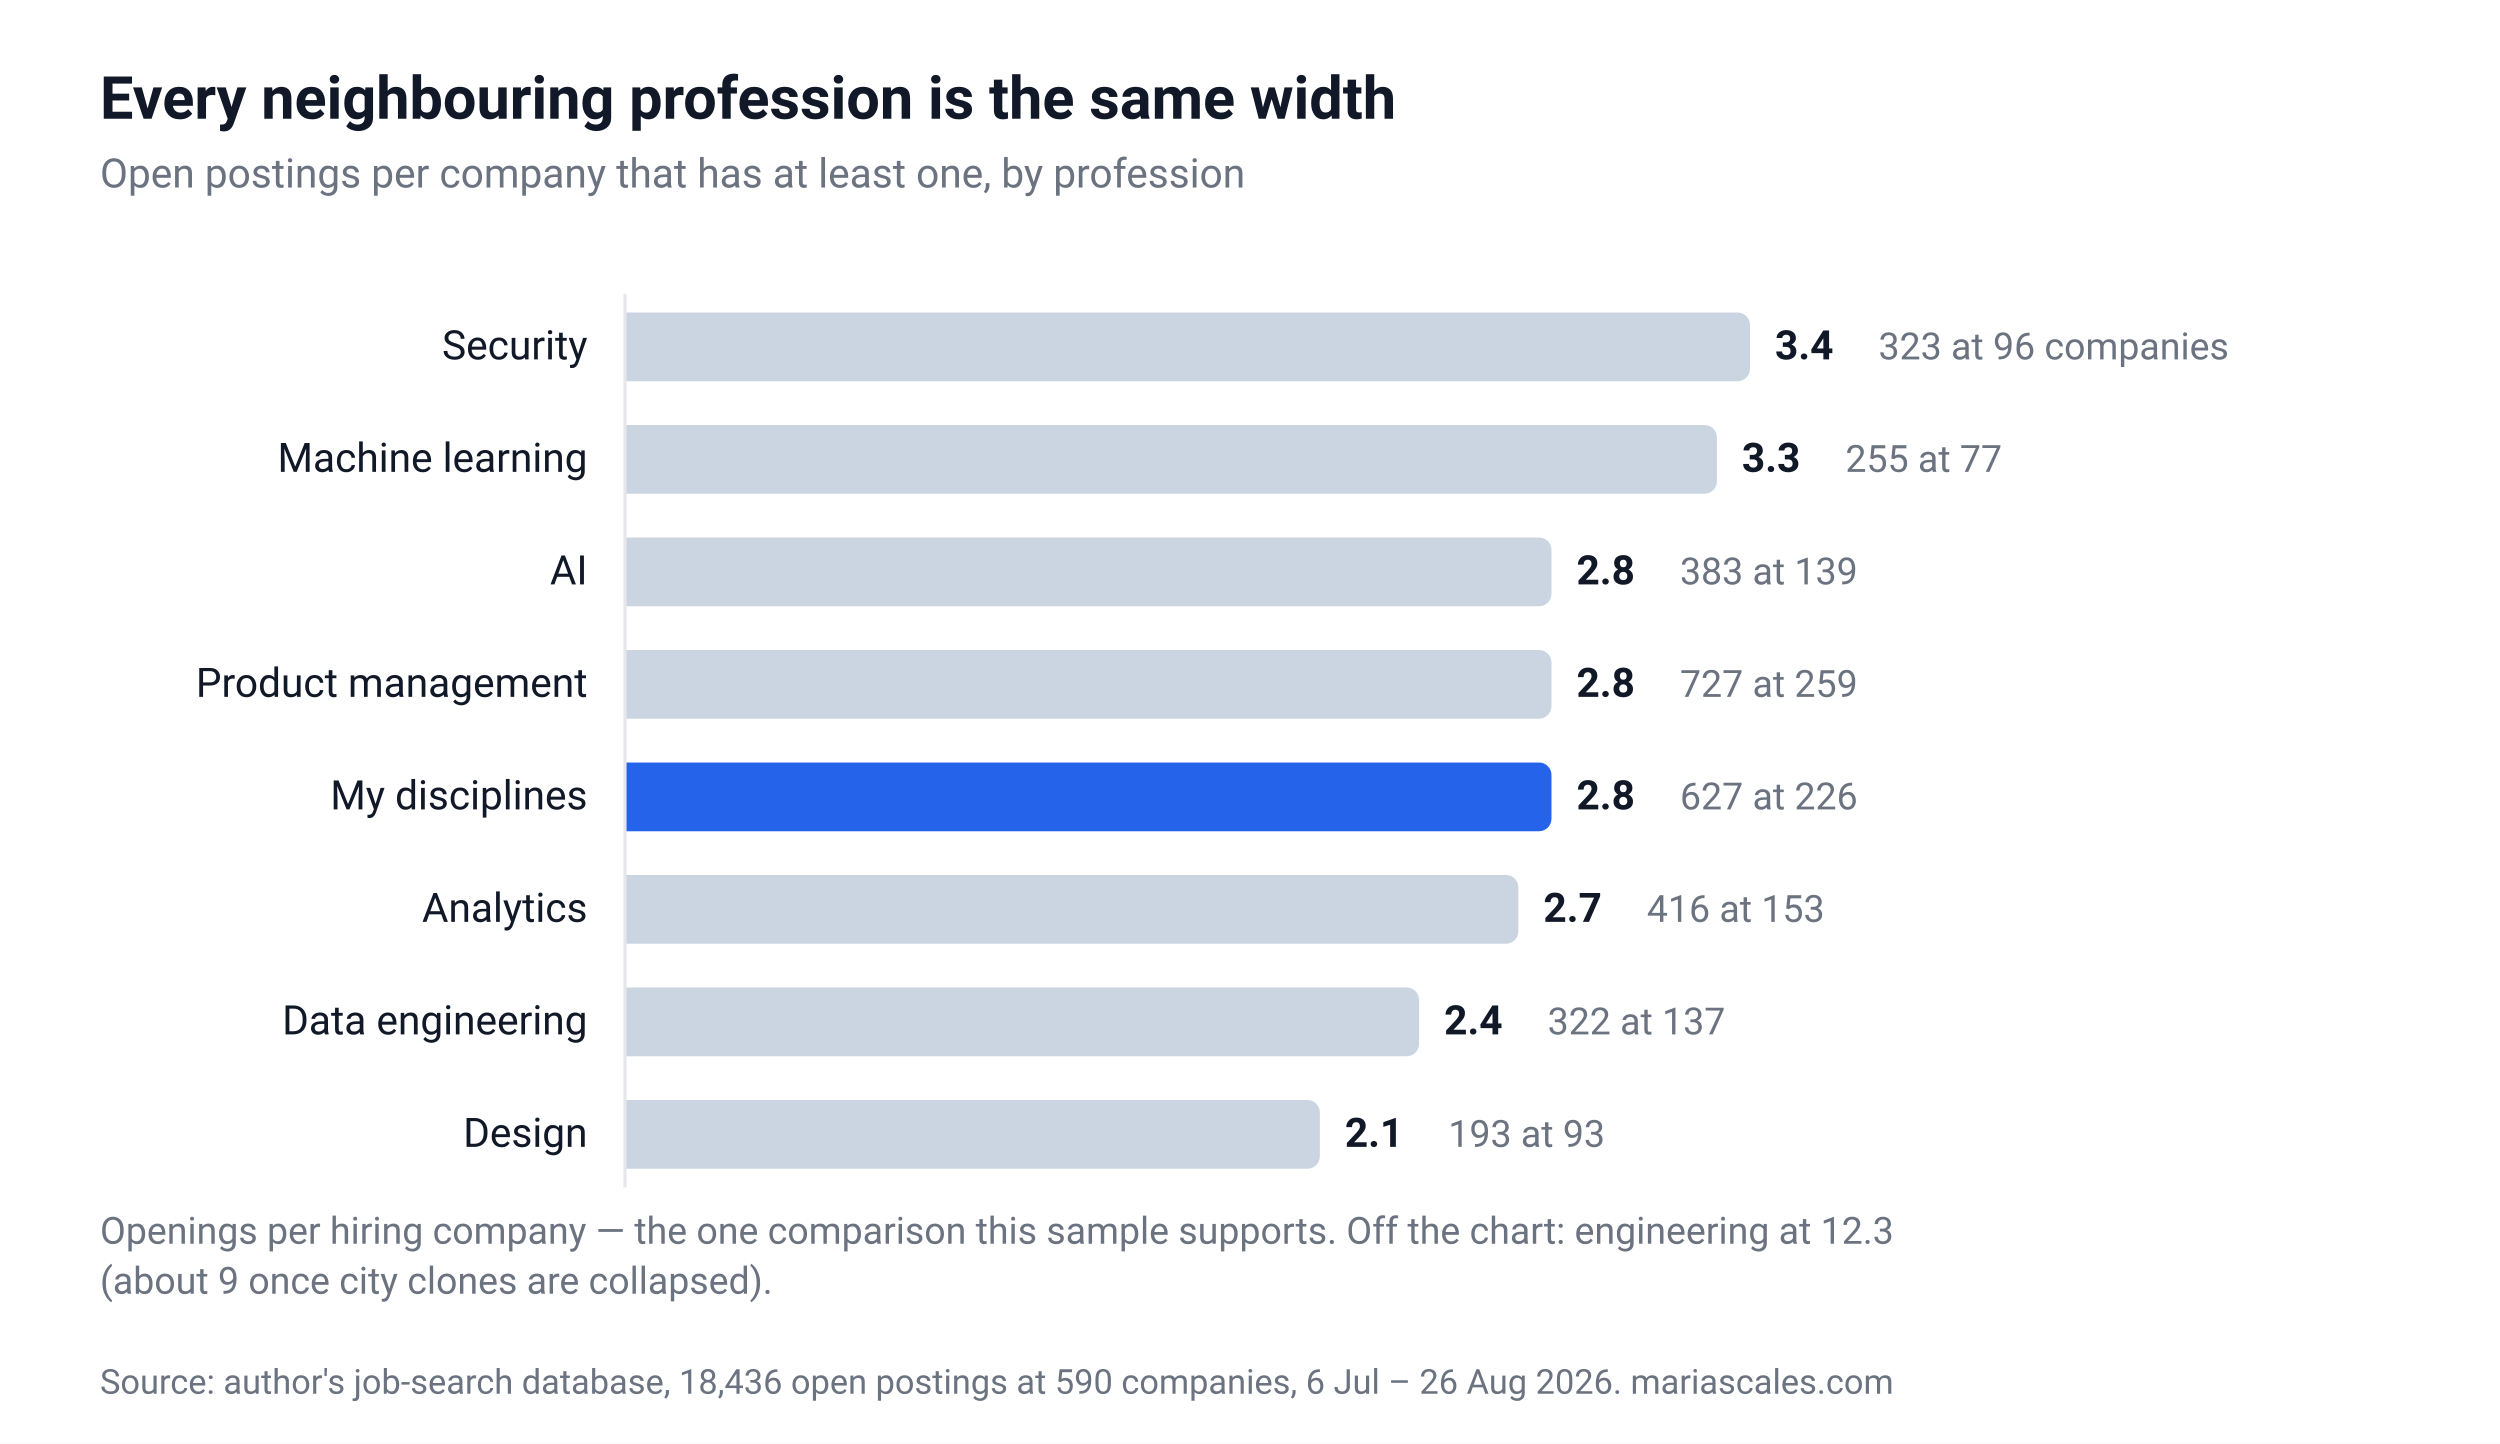
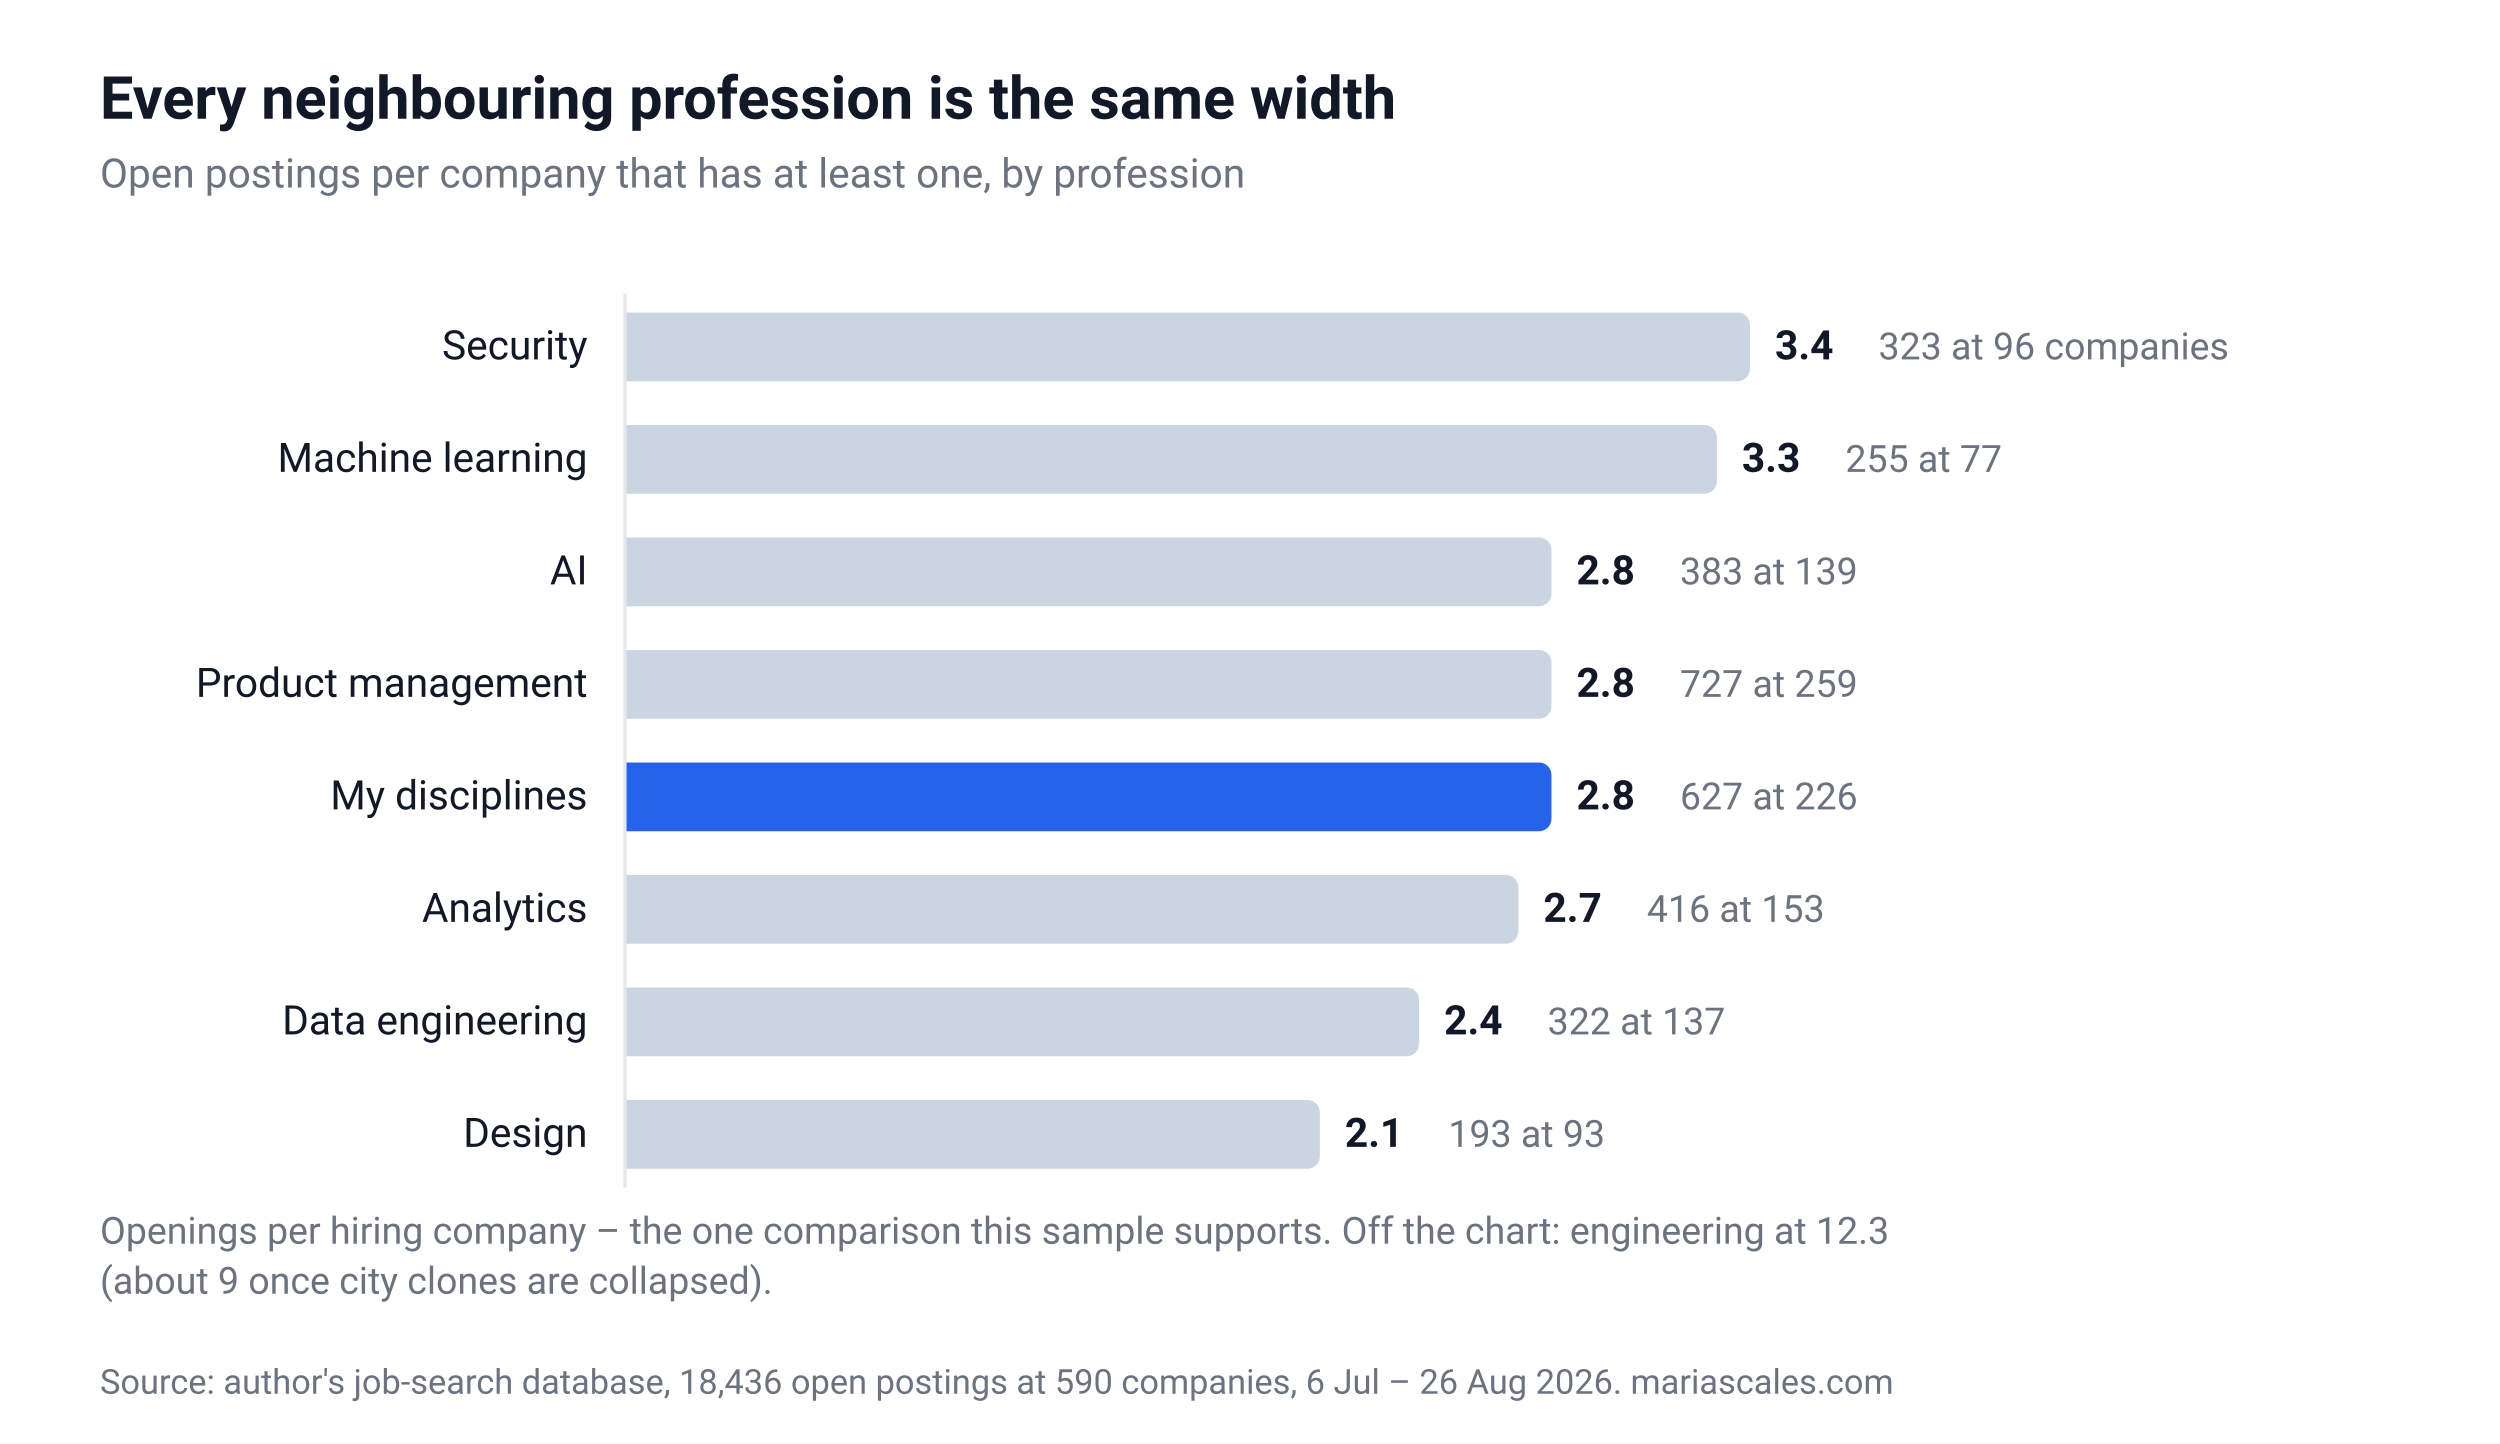
<svg xmlns="http://www.w3.org/2000/svg" viewBox="0 0 800 462" width="800" height="462" font-family="-apple-system, BlinkMacSystemFont, 'Segoe UI', Roboto, 'Helvetica Neue', 'Liberation Sans', 'DejaVu Sans', sans-serif" role="img" aria-label="Every neighbouring profession is the same width">
  <rect width="800" height="462" fill="#ffffff" />
  <text x="32" y="38" font-size="19" font-weight="600" fill="#111827">Every neighbouring profession is the same width</text>
  <text x="32" y="60" font-size="13" fill="#6b7280">Open postings per company that has at least one, by profession</text>
  <text x="188" y="115.0" font-size="13" text-anchor="end" fill="#111827">Security</text>
  <g fill="#cbd5e1">
    <path d="M200,100 h356.0 a4,4 0 0 1 4,4 v14 a4,4 0 0 1 -4,4 h-356.0 z" />
  </g>
  <text x="568.0" y="115.0" font-size="13" font-weight="600" fill="#111827">3.4</text>
  <text x="601.116" y="115.0" font-size="12" fill="#6b7280">323 at 96 companies</text>
  <text x="188" y="151.0" font-size="13" text-anchor="end" fill="#111827">Machine learning</text>
  <g fill="#cbd5e1">
    <path d="M200,136 h345.412 a4,4 0 0 1 4,4 v14 a4,4 0 0 1 -4,4 h-345.412 z" />
  </g>
  <text x="557.412" y="151.0" font-size="13" font-weight="600" fill="#111827">3.3</text>
  <text x="590.528" y="151.0" font-size="12" fill="#6b7280">255 at 77</text>
  <text x="188" y="187.0" font-size="13" text-anchor="end" fill="#111827">AI</text>
  <g fill="#cbd5e1">
    <path d="M200,172 h292.471 a4,4 0 0 1 4,4 v14 a4,4 0 0 1 -4,4 h-292.471 z" />
  </g>
  <text x="504.471" y="187.0" font-size="13" font-weight="600" fill="#111827">2.8</text>
  <text x="537.587" y="187.0" font-size="12" fill="#6b7280">383 at 139</text>
  <text x="188" y="223.0" font-size="13" text-anchor="end" fill="#111827">Product management</text>
  <g fill="#cbd5e1">
    <path d="M200,208 h292.471 a4,4 0 0 1 4,4 v14 a4,4 0 0 1 -4,4 h-292.471 z" />
  </g>
  <text x="504.471" y="223.0" font-size="13" font-weight="600" fill="#111827">2.8</text>
  <text x="537.587" y="223.0" font-size="12" fill="#6b7280">727 at 259</text>
  <text x="188" y="259.0" font-size="13" text-anchor="end" fill="#111827">My disciplines</text>
  <g fill="#2563eb">
    <path d="M200,244 h292.471 a4,4 0 0 1 4,4 v14 a4,4 0 0 1 -4,4 h-292.471 z" />
  </g>
  <text x="504.471" y="259.0" font-size="13" font-weight="600" fill="#111827">2.8</text>
  <text x="537.587" y="259.0" font-size="12" fill="#6b7280">627 at 226</text>
  <text x="188" y="295.0" font-size="13" text-anchor="end" fill="#111827">Analytics</text>
  <g fill="#cbd5e1">
    <path d="M200,280 h281.882 a4,4 0 0 1 4,4 v14 a4,4 0 0 1 -4,4 h-281.882 z" />
  </g>
  <text x="493.882" y="295.0" font-size="13" font-weight="600" fill="#111827">2.7</text>
  <text x="526.998" y="295.0" font-size="12" fill="#6b7280">416 at 153</text>
  <text x="188" y="331.0" font-size="13" text-anchor="end" fill="#111827">Data engineering</text>
  <g fill="#cbd5e1">
    <path d="M200,316 h250.118 a4,4 0 0 1 4,4 v14 a4,4 0 0 1 -4,4 h-250.118 z" />
  </g>
  <text x="462.118" y="331.0" font-size="13" font-weight="600" fill="#111827">2.4</text>
  <text x="495.234" y="331.0" font-size="12" fill="#6b7280">322 at 137</text>
  <text x="188" y="367.0" font-size="13" text-anchor="end" fill="#111827">Design</text>
  <g fill="#cbd5e1">
    <path d="M200,352 h218.353 a4,4 0 0 1 4,4 v14 a4,4 0 0 1 -4,4 h-218.353 z" />
  </g>
  <text x="430.353" y="367.0" font-size="13" font-weight="600" fill="#111827">2.1</text>
  <text x="463.469" y="367.0" font-size="12" fill="#6b7280">193 at 93</text>
  <line x1="200" y1="94" x2="200" y2="380" stroke="#e5e7eb" stroke-width="1" />
-   <text x="32" y="398" font-size="12" fill="#6b7280">Openings per hiring company — the one comparison this sample supports. Off the chart: engineering at 12.3</text>
+   <text x="32" y="398" font-size="12" fill="#6b7280">Openings per hiring company – the one comparison this sample supports. Off the chart: engineering at 12.3</text>
  <text x="32" y="414" font-size="12" fill="#6b7280">(about 9 once city clones are collapsed).</text>
  <text x="32" y="446" font-size="11" fill="#6b7280">Source: author's job-search database, 18,436 open postings at 590 companies, 6 Jul – 26 Aug 2026. mariascales.com</text>
</svg>
